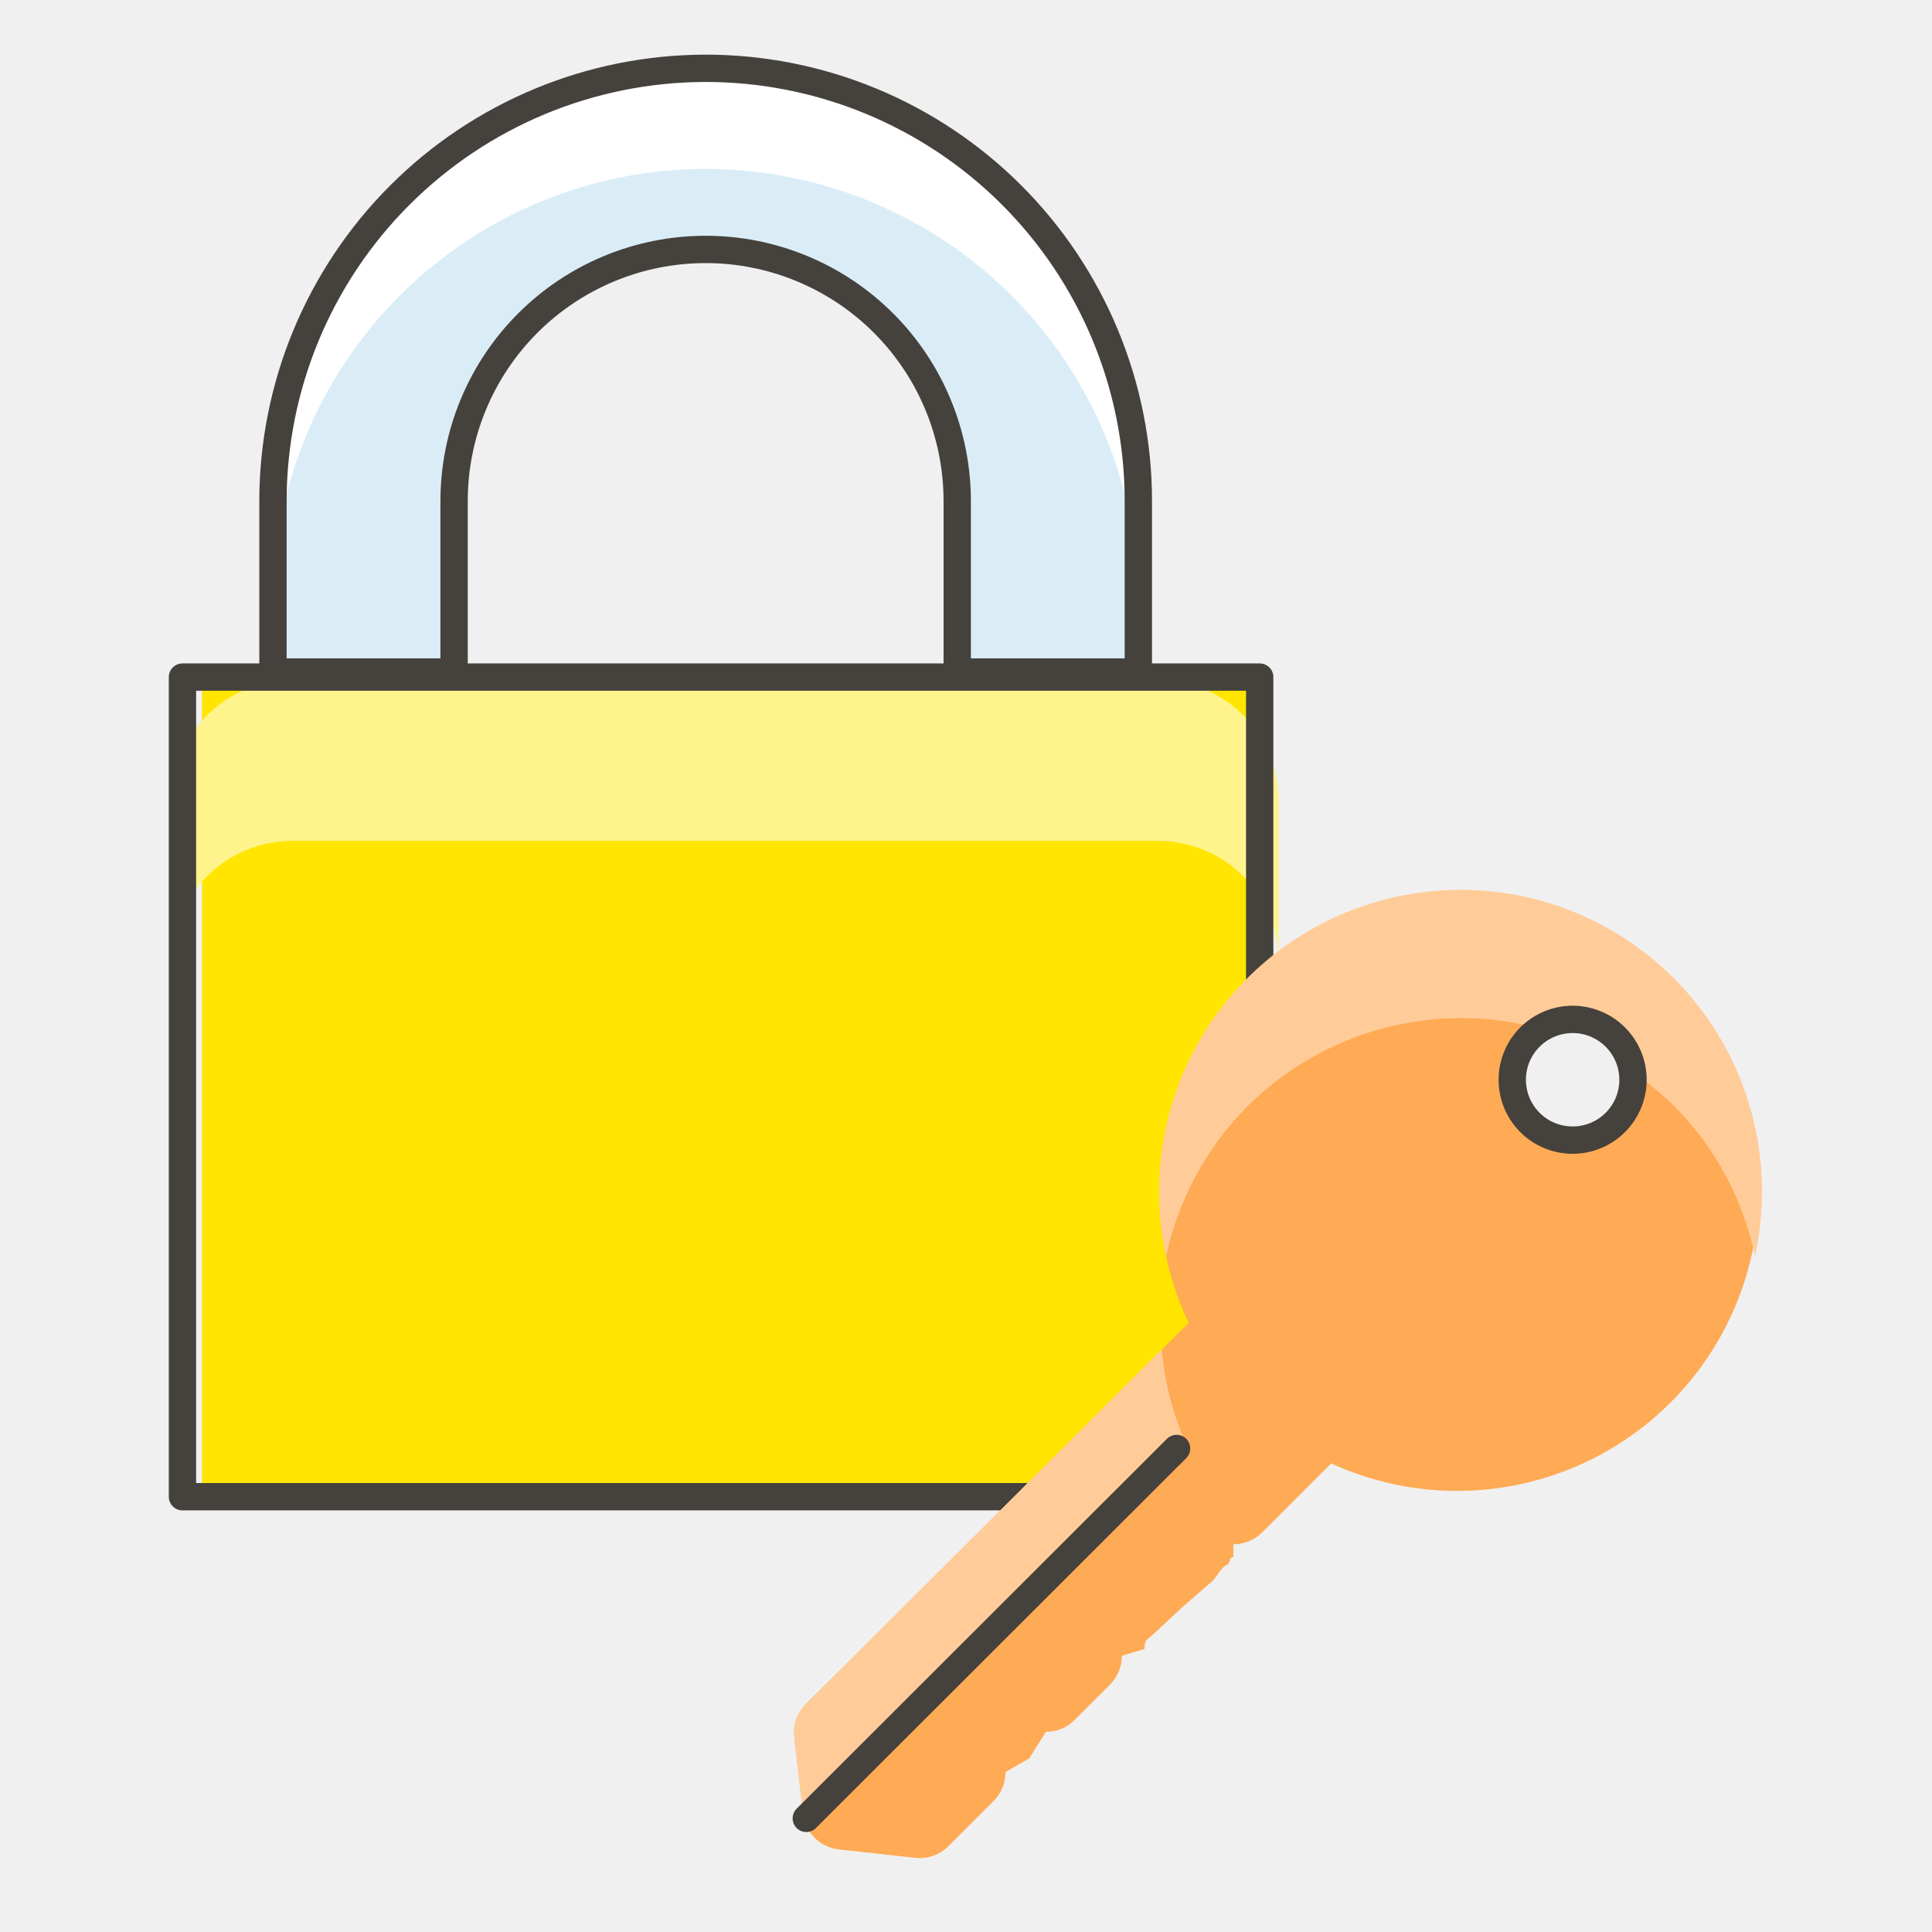
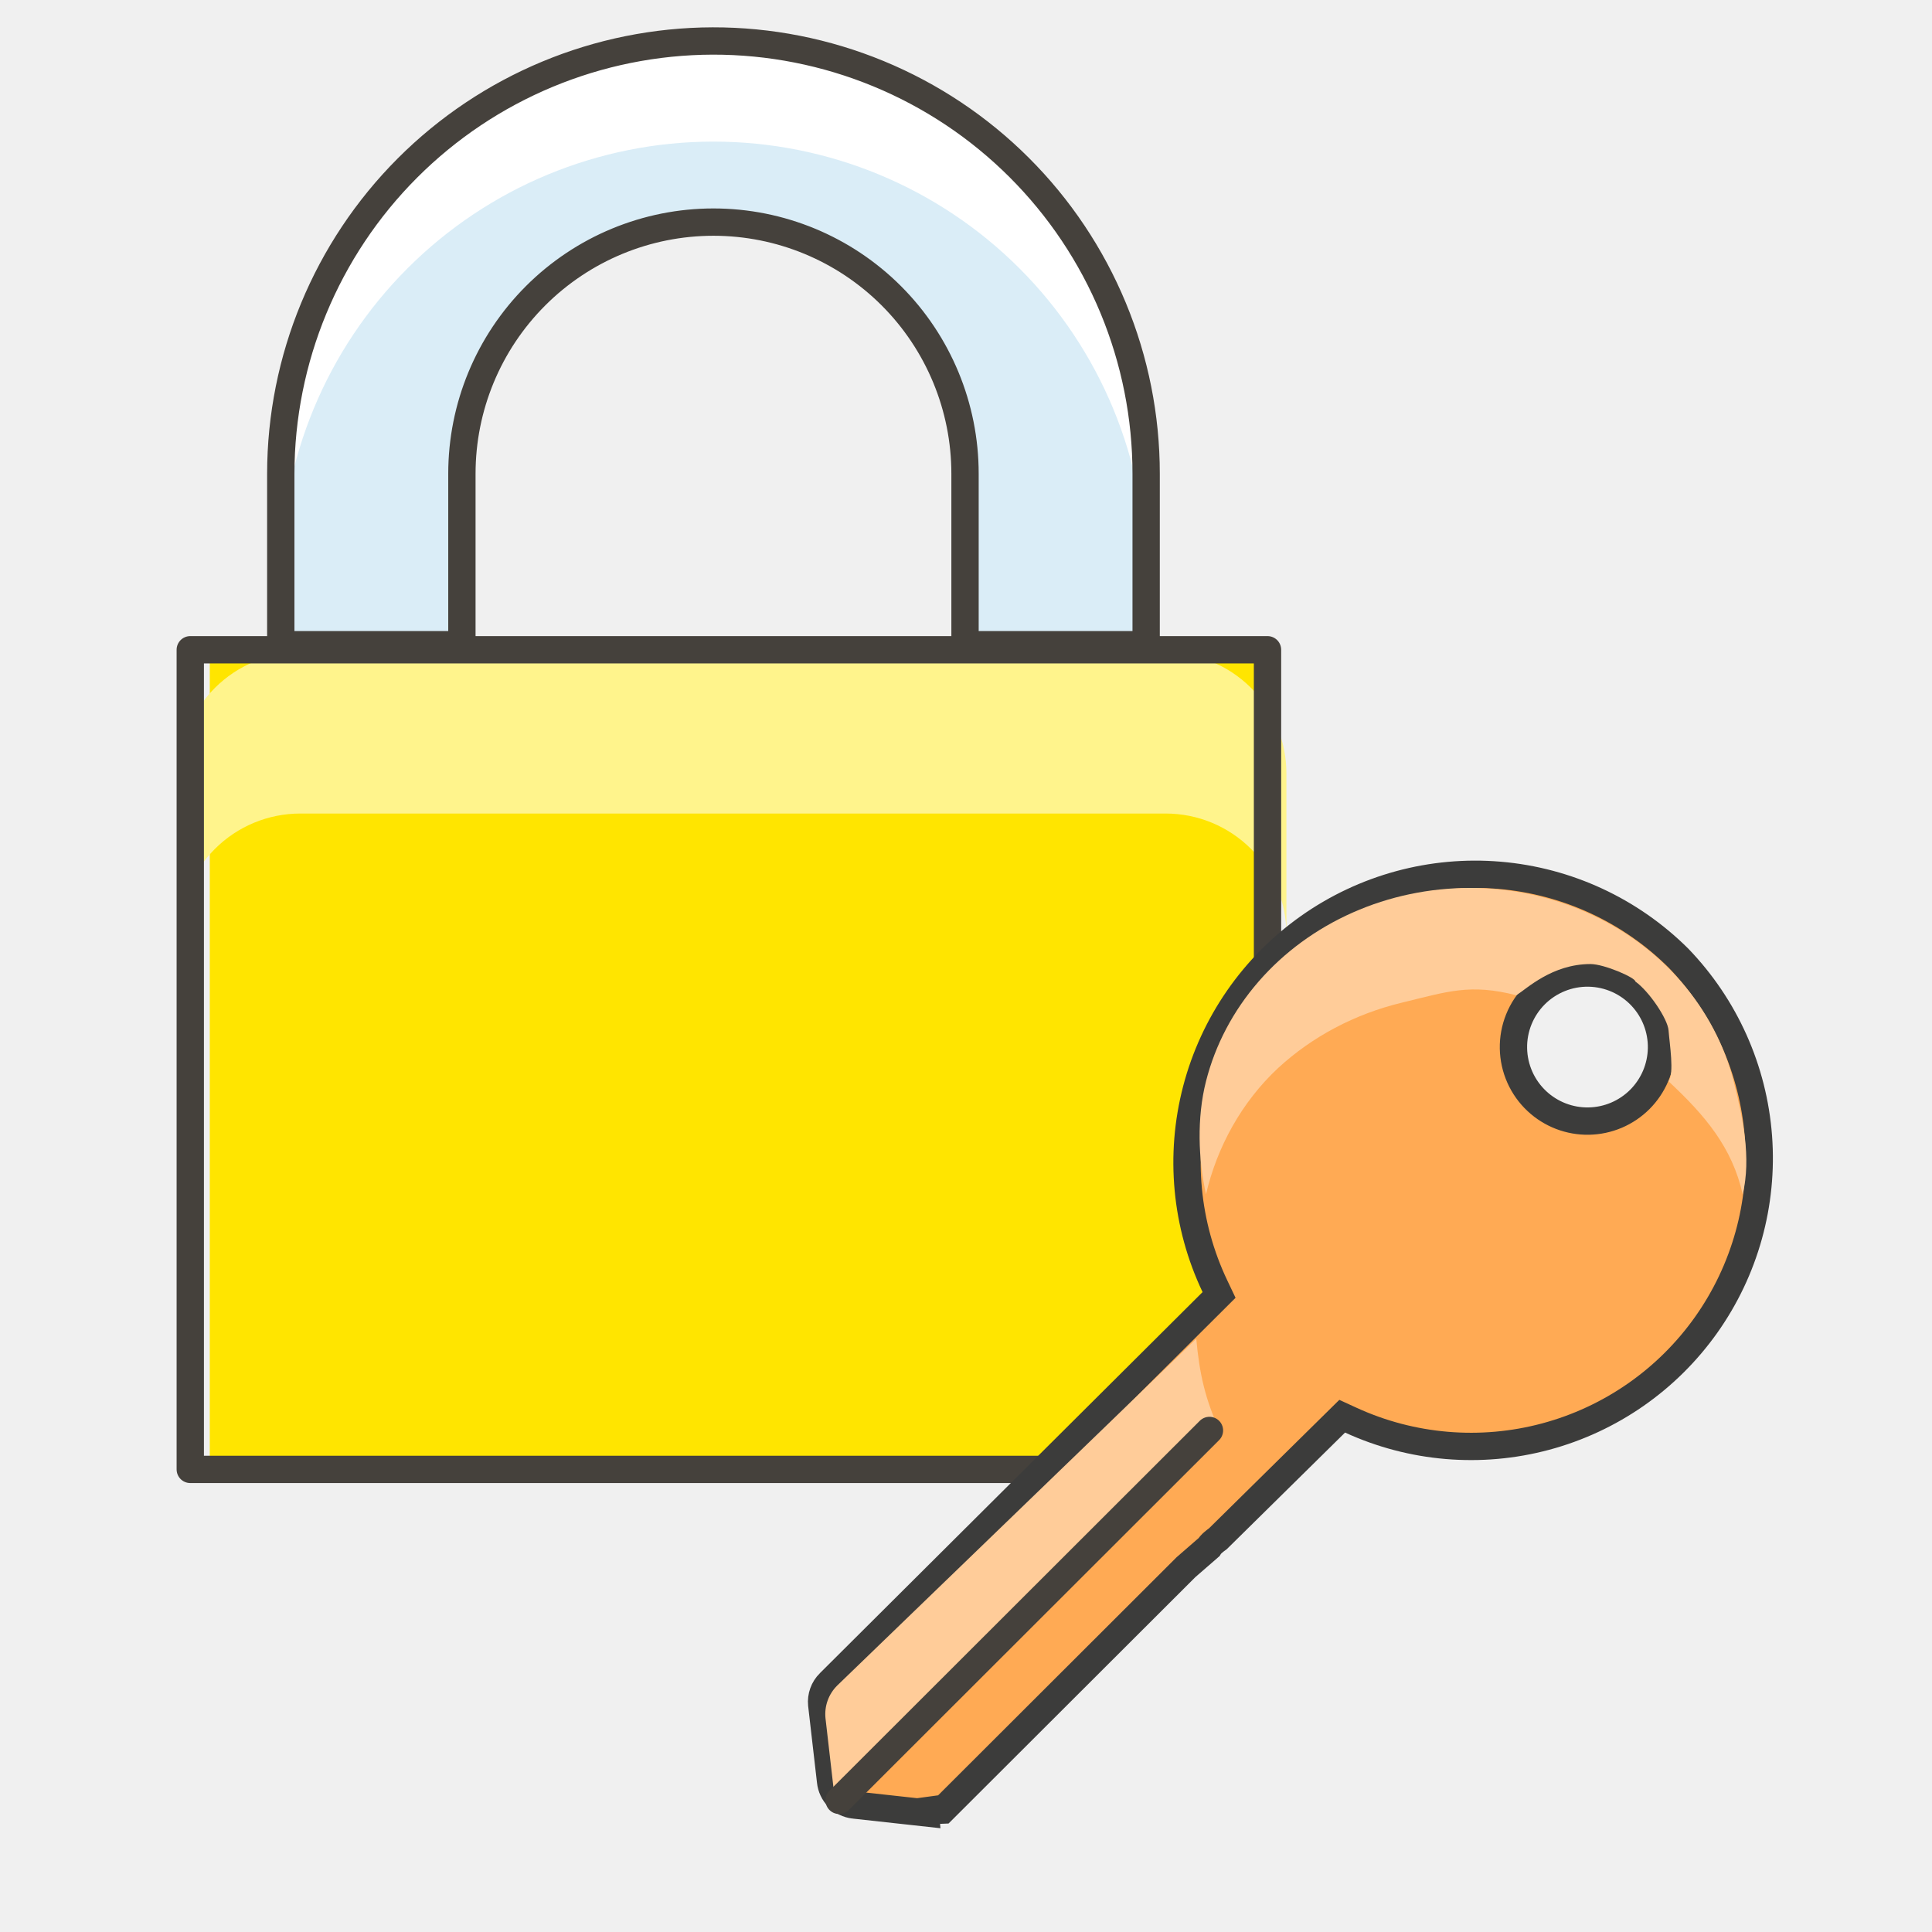
<svg xmlns="http://www.w3.org/2000/svg" width="495" height="495" viewBox="0 0 495 495" fill="none">
-   <path d="M51.75 173.476H320.75V382.476H51.75V173.476Z" fill="#FFE500" />
-   <path d="M296.45 174.187H74.938C66.732 174.187 58.863 177.447 53.061 183.249C47.26 189.05 44 196.92 44 205.125V246.375C44 238.17 47.26 230.3 53.061 224.499C58.863 218.697 66.732 215.437 74.938 215.437H296.656C304.861 215.437 312.73 218.697 318.532 224.499C324.334 230.3 327.594 238.17 327.594 246.375V205.125C327.594 201.045 326.787 197.005 325.219 193.238C323.652 189.471 321.354 186.051 318.46 183.175C315.565 180.3 312.13 178.025 308.353 176.483C304.575 174.94 300.53 174.16 296.45 174.187Z" fill="#FFF48C" />
-   <path d="M46.75 173.476H322.75V383.476H46.75V173.476Z" stroke="#45413C" stroke-width="7" stroke-linecap="round" stroke-linejoin="round" />
-   <path d="M180.591 17.5C151.233 17.582 123.104 29.295 102.365 50.073C81.625 70.851 69.965 99.002 69.938 128.36V172.188H116.344V128.36C116.344 111.266 123.134 94.872 135.222 82.784C147.309 70.697 163.703 63.906 180.797 63.906C197.891 63.906 214.285 70.697 226.372 82.784C238.459 94.872 245.25 111.266 245.25 128.36V172.188H291.656V128.36C291.656 113.784 288.782 99.351 283.198 85.888C277.614 72.424 269.43 60.194 259.113 49.897C248.797 39.6 236.552 31.439 223.078 25.88C209.604 20.32 195.166 17.473 180.591 17.5Z" fill="#DAEDF7" />
-   <path d="M180.591 17.5C151.233 17.582 123.104 29.295 102.365 50.073C81.625 70.851 69.965 99.002 69.938 128.36V154.141C69.938 124.739 81.617 96.542 102.407 75.751C123.198 54.961 151.395 43.281 180.797 43.281C210.199 43.281 238.396 54.961 259.186 75.751C279.976 96.542 291.656 124.739 291.656 154.141V128.36C291.656 113.784 288.782 99.351 283.198 85.888C277.614 72.424 269.43 60.194 259.113 49.897C248.797 39.6 236.552 31.439 223.078 25.88C209.604 20.32 195.166 17.473 180.591 17.5Z" fill="white" />
-   <path d="M180.591 17.5C151.233 17.582 123.104 29.295 102.365 50.073C81.625 70.851 69.965 99.002 69.938 128.36V172.188H116.344V128.36C116.344 111.266 123.134 94.872 135.222 82.784C147.309 70.697 163.703 63.906 180.797 63.906C197.891 63.906 214.285 70.697 226.372 82.784C238.459 94.872 245.25 111.266 245.25 128.36V172.188H291.656V128.36C291.656 113.784 288.782 99.351 283.198 85.888C277.614 72.424 269.43 60.194 259.113 49.897C248.797 39.6 236.552 31.439 223.078 25.88C209.604 20.32 195.166 17.473 180.591 17.5V17.5Z" stroke="#45413C" stroke-width="7" stroke-linecap="round" stroke-linejoin="round" />
-   <path d="M429.024 250.975C416.121 238.106 399.088 230.207 380.929 228.67C362.77 227.133 344.652 232.058 329.769 242.576C314.887 253.093 304.196 268.528 299.583 286.158C294.969 303.789 296.729 322.482 304.552 338.941L206.481 436.6C205.392 437.682 204.558 438.994 204.041 440.439C203.524 441.884 203.335 443.426 203.49 444.954L205.759 464.65C206.001 466.984 207.033 469.166 208.683 470.835C210.333 472.503 212.502 473.559 214.834 473.828L234.531 475.994C236.074 476.165 237.637 475.984 239.101 475.466C240.565 474.948 241.893 474.107 242.987 473.003L254.64 461.35C255.596 460.387 256.352 459.244 256.865 457.988C257.378 456.731 257.638 455.386 257.631 454.028L263.75 450.476L267.943 443.716C269.3 443.724 270.646 443.464 271.902 442.951C273.159 442.437 274.301 441.681 275.265 440.725L284.443 431.547C285.399 430.584 286.155 429.441 286.668 428.184C287.181 426.928 287.442 425.583 287.434 424.225L293.25 422.476C293.289 419.755 293.807 420.38 295.75 418.476L302.696 411.976L310.75 404.976C311.705 404.001 312.993 401.507 314.25 400.976C315.507 400.445 314.635 398.981 315.999 398.976L315.999 395.66C317.356 395.668 318.702 395.407 319.958 394.894C321.215 394.381 322.358 393.625 323.321 392.669L341.059 374.932C357.436 382.45 375.925 384.014 393.333 379.353C410.741 374.693 425.975 364.099 436.404 349.403C446.833 334.706 451.803 316.829 450.456 298.859C449.109 280.888 441.528 263.952 429.024 250.975ZM392.621 287.482C391.101 286.065 389.882 284.358 389.037 282.46C388.191 280.563 387.737 278.514 387.7 276.437C387.664 274.36 388.046 272.297 388.824 270.371C389.602 268.445 390.76 266.695 392.229 265.226C393.697 263.758 395.447 262.6 397.373 261.822C399.299 261.044 401.362 260.661 403.439 260.698C405.516 260.735 407.565 261.189 409.462 262.035C411.36 262.88 413.068 264.099 414.484 265.619C417.216 268.551 418.704 272.43 418.633 276.437C418.562 280.445 416.939 284.268 414.105 287.103C411.271 289.937 407.447 291.56 403.439 291.631C399.432 291.702 395.554 290.214 392.621 287.482Z" fill="#FFAA54" />
-   <path d="M319.605 283.46C329.32 273.791 341.422 266.866 354.68 263.388C367.939 259.91 381.882 260.004 395.092 263.66C398.029 261.668 401.565 260.755 405.099 261.075C408.633 261.394 411.948 262.927 414.48 265.413C416.962 267.979 418.46 271.339 418.708 274.9C422.376 277.464 425.825 280.327 429.02 283.46C439.457 293.986 446.62 307.311 449.645 321.822C452.128 310.539 452.048 298.843 449.411 287.595C446.775 276.347 441.648 265.833 434.41 256.829C427.172 247.825 418.006 240.559 407.587 235.566C397.168 230.574 385.762 227.982 374.209 227.982C362.656 227.982 351.25 230.574 340.832 235.566C330.413 240.559 321.247 247.825 314.009 256.829C306.77 265.833 301.644 276.347 299.007 287.595C296.371 298.843 296.291 310.539 298.773 321.822C301.906 307.306 309.136 293.992 319.605 283.46Z" fill="#FFCC99" />
-   <path d="M207.099 468.981L304.552 371.425C300.782 363.33 298.444 354.642 297.643 345.747L206.481 436.6C205.392 437.682 204.558 438.994 204.041 440.439C203.524 441.884 203.335 443.426 203.49 444.953L205.759 464.65C205.841 466.183 206.301 467.671 207.099 468.981Z" fill="#FFCC99" />
-   <path d="M392.379 287.963C390.859 286.547 389.64 284.839 388.795 282.942C387.949 281.044 387.495 278.996 387.458 276.919C387.421 274.842 387.803 272.779 388.581 270.853C389.359 268.926 390.517 267.177 391.986 265.708C393.455 264.239 395.205 263.081 397.131 262.303C399.057 261.525 401.12 261.143 403.197 261.18C405.274 261.216 407.323 261.671 409.22 262.516C411.118 263.362 412.825 264.581 414.241 266.101C416.974 269.033 418.461 272.911 418.391 276.919C418.32 280.926 416.697 284.75 413.862 287.584C411.028 290.418 407.205 292.042 403.197 292.112C399.19 292.183 395.311 290.695 392.379 287.963Z" stroke="#45413C" stroke-width="7" stroke-linecap="round" stroke-linejoin="round" />
-   <path d="M206.578 465.888L301.453 371.116" stroke="#45413C" stroke-width="7" stroke-linecap="round" stroke-linejoin="round" />
+   <path d="M53.75 166.476H322.75V375.476H53.75V166.476Z" fill="#FFE500" />
+   <path d="M298.45 167.187H76.938C68.732 167.187 60.863 170.447 55.061 176.249C49.26 182.05 46 189.92 46 198.125V239.375C46 231.17 49.26 223.3 55.061 217.499C60.863 211.697 68.732 208.437 76.938 208.437H298.656C306.861 208.437 314.73 211.697 320.532 217.499C326.334 223.3 329.594 231.17 329.594 239.375V198.125C329.594 194.045 328.787 190.005 327.219 186.238C325.652 182.471 323.354 179.051 320.46 176.175C317.565 173.3 314.13 171.025 310.353 169.483C306.575 167.94 302.53 167.16 298.45 167.187V167.187Z" fill="#FFF48C" />
+   <path d="M48.75 166.476H324.75V376.476H48.75V166.476Z" stroke="#45413C" stroke-width="7" stroke-linecap="round" stroke-linejoin="round" />
+   <path d="M182.591 10.5C153.233 10.582 125.104 22.295 104.365 43.073C83.625 63.851 71.965 92.002 71.938 121.36V165.188H118.344V121.36C118.344 104.266 125.134 87.872 137.222 75.784C149.309 63.697 165.703 56.906 182.797 56.906C199.891 56.906 216.285 63.697 228.372 75.784C240.459 87.872 247.25 104.266 247.25 121.36V165.188H293.656V121.36C293.656 106.784 290.782 92.351 285.198 78.888C279.614 65.424 271.43 53.194 261.113 42.897C250.797 32.6 238.552 24.439 225.078 18.88C211.604 13.32 197.166 10.473 182.591 10.5V10.5Z" fill="#DAEDF7" />
+   <path d="M182.591 10.5C153.233 10.582 125.104 22.295 104.365 43.073C83.625 63.851 71.965 92.002 71.938 121.36V147.141C71.938 117.739 83.617 89.542 104.407 68.751C125.198 47.961 153.395 36.281 182.797 36.281C212.199 36.281 240.396 47.961 261.186 68.751C281.976 89.542 293.656 117.739 293.656 147.141V121.36C293.656 106.784 290.782 92.351 285.198 78.888C279.614 65.424 271.43 53.194 261.113 42.897C250.797 32.6 238.552 24.439 225.078 18.88C211.604 13.32 197.166 10.473 182.591 10.5V10.5Z" fill="white" />
+   <path d="M182.591 10.5C153.233 10.582 125.104 22.295 104.365 43.073C83.625 63.851 71.965 92.002 71.938 121.36V165.188H118.344V121.36C118.344 104.266 125.134 87.872 137.222 75.784C149.309 63.697 165.703 56.906 182.797 56.906C199.891 56.906 216.285 63.697 228.372 75.784C240.459 87.872 247.25 104.266 247.25 121.36V165.188H293.656V121.36C293.656 106.784 290.782 92.351 285.198 78.888C279.614 65.424 271.43 53.194 261.113 42.897C250.797 32.6 238.552 24.439 225.078 18.88C211.604 13.32 197.166 10.473 182.591 10.5V10.5Z" stroke="#45413C" stroke-width="7" stroke-linecap="round" stroke-linejoin="round" />
+   <path d="M335.352 237.539C349.561 227.498 366.859 222.796 384.196 224.263C401.515 225.728 417.762 233.257 430.077 245.521C442.009 257.909 449.242 274.074 450.528 291.226C451.815 308.383 447.07 325.451 437.112 339.482C427.155 353.514 412.61 363.628 395.99 368.078C379.37 372.528 361.717 371.035 346.081 363.856L343.885 362.848L342.164 364.545L312.053 394.233C311.815 394.399 311.584 394.573 311.398 394.718C311.212 394.863 311.015 395.025 310.83 395.187C310.672 395.325 310.421 395.55 310.193 395.811C310.129 395.884 309.948 396.092 309.766 396.396L303.963 401.439L303.871 401.519L303.786 401.604L241.523 463.764L238.564 463.887L238.548 463.762L237.048 463.966L237.092 464.468L218.797 462.457H218.798C217.258 462.279 215.824 461.582 214.734 460.479C213.644 459.377 212.963 457.935 212.803 456.394L212.801 456.374L212.798 456.355L210.532 436.69C210.433 435.687 210.558 434.673 210.898 433.724C211.24 432.769 211.791 431.903 212.51 431.188L212.513 431.186L310.585 333.526L312.339 331.779L311.276 329.544C303.807 313.83 302.127 295.982 306.531 279.15C310.936 262.318 321.143 247.581 335.352 237.539ZM407.063 249.304C404.517 249.259 401.987 249.728 399.625 250.682C397.263 251.636 395.118 253.056 393.316 254.857C391.515 256.659 390.095 258.804 389.141 261.166C388.187 263.528 387.719 266.058 387.764 268.604C387.809 271.151 388.366 273.663 389.402 275.99C390.439 278.317 391.934 280.411 393.798 282.147C397.394 285.498 402.149 287.322 407.063 287.235C411.978 287.149 416.666 285.158 420.142 281.683C423.617 278.207 425.609 273.519 425.695 268.604C425.782 263.69 423.957 258.935 420.606 255.339C418.87 253.475 416.776 251.98 414.449 250.943C412.122 249.907 409.61 249.349 407.063 249.304Z" fill="#FFAA54" stroke="#3C3C3B" stroke-width="7" />
+   <path d="M327.499 273.613C336.231 265.576 347.109 259.82 359.026 256.929C370.942 254.039 376.629 251.961 388.503 255C391.143 253.345 397.654 247 407.503 247C411.003 247 419.003 250.477 419.003 251.477C422.503 253.977 427.28 261.039 427.503 264C427.766 267.5 429.003 275 427.503 277.05C436.883 285.8 443.784 293.938 446.503 306C448.734 296.621 446.54 286.399 444.171 277.05C441.801 267.7 437.193 258.962 430.687 251.477C424.181 243.993 415.943 237.953 406.578 233.804C397.214 229.654 386.962 227.5 376.578 227.5C366.195 227.5 355.943 229.654 346.578 233.804C337.214 237.953 328.975 243.993 322.47 251.477C315.964 258.962 311.356 267.7 308.986 277.05C306.616 286.399 307.006 297 308.986 306C311.801 293.934 318.09 282.368 327.499 273.613Z" fill="#FFCC99" />
+   <path d="M215.107 464.249L312.56 366.693C308.79 358.597 307.301 351.894 306.5 343L214.488 431.868C213.4 432.95 212.566 434.261 212.049 435.706C211.531 437.151 211.343 438.694 211.498 440.221L213.766 459.918C213.848 461.45 214.309 462.938 215.107 464.249Z" fill="#FFCC99" />
+   <path d="M215 461.272L309.875 366.5" stroke="#45413C" stroke-width="7" stroke-linecap="round" stroke-linejoin="round" />
</svg>
